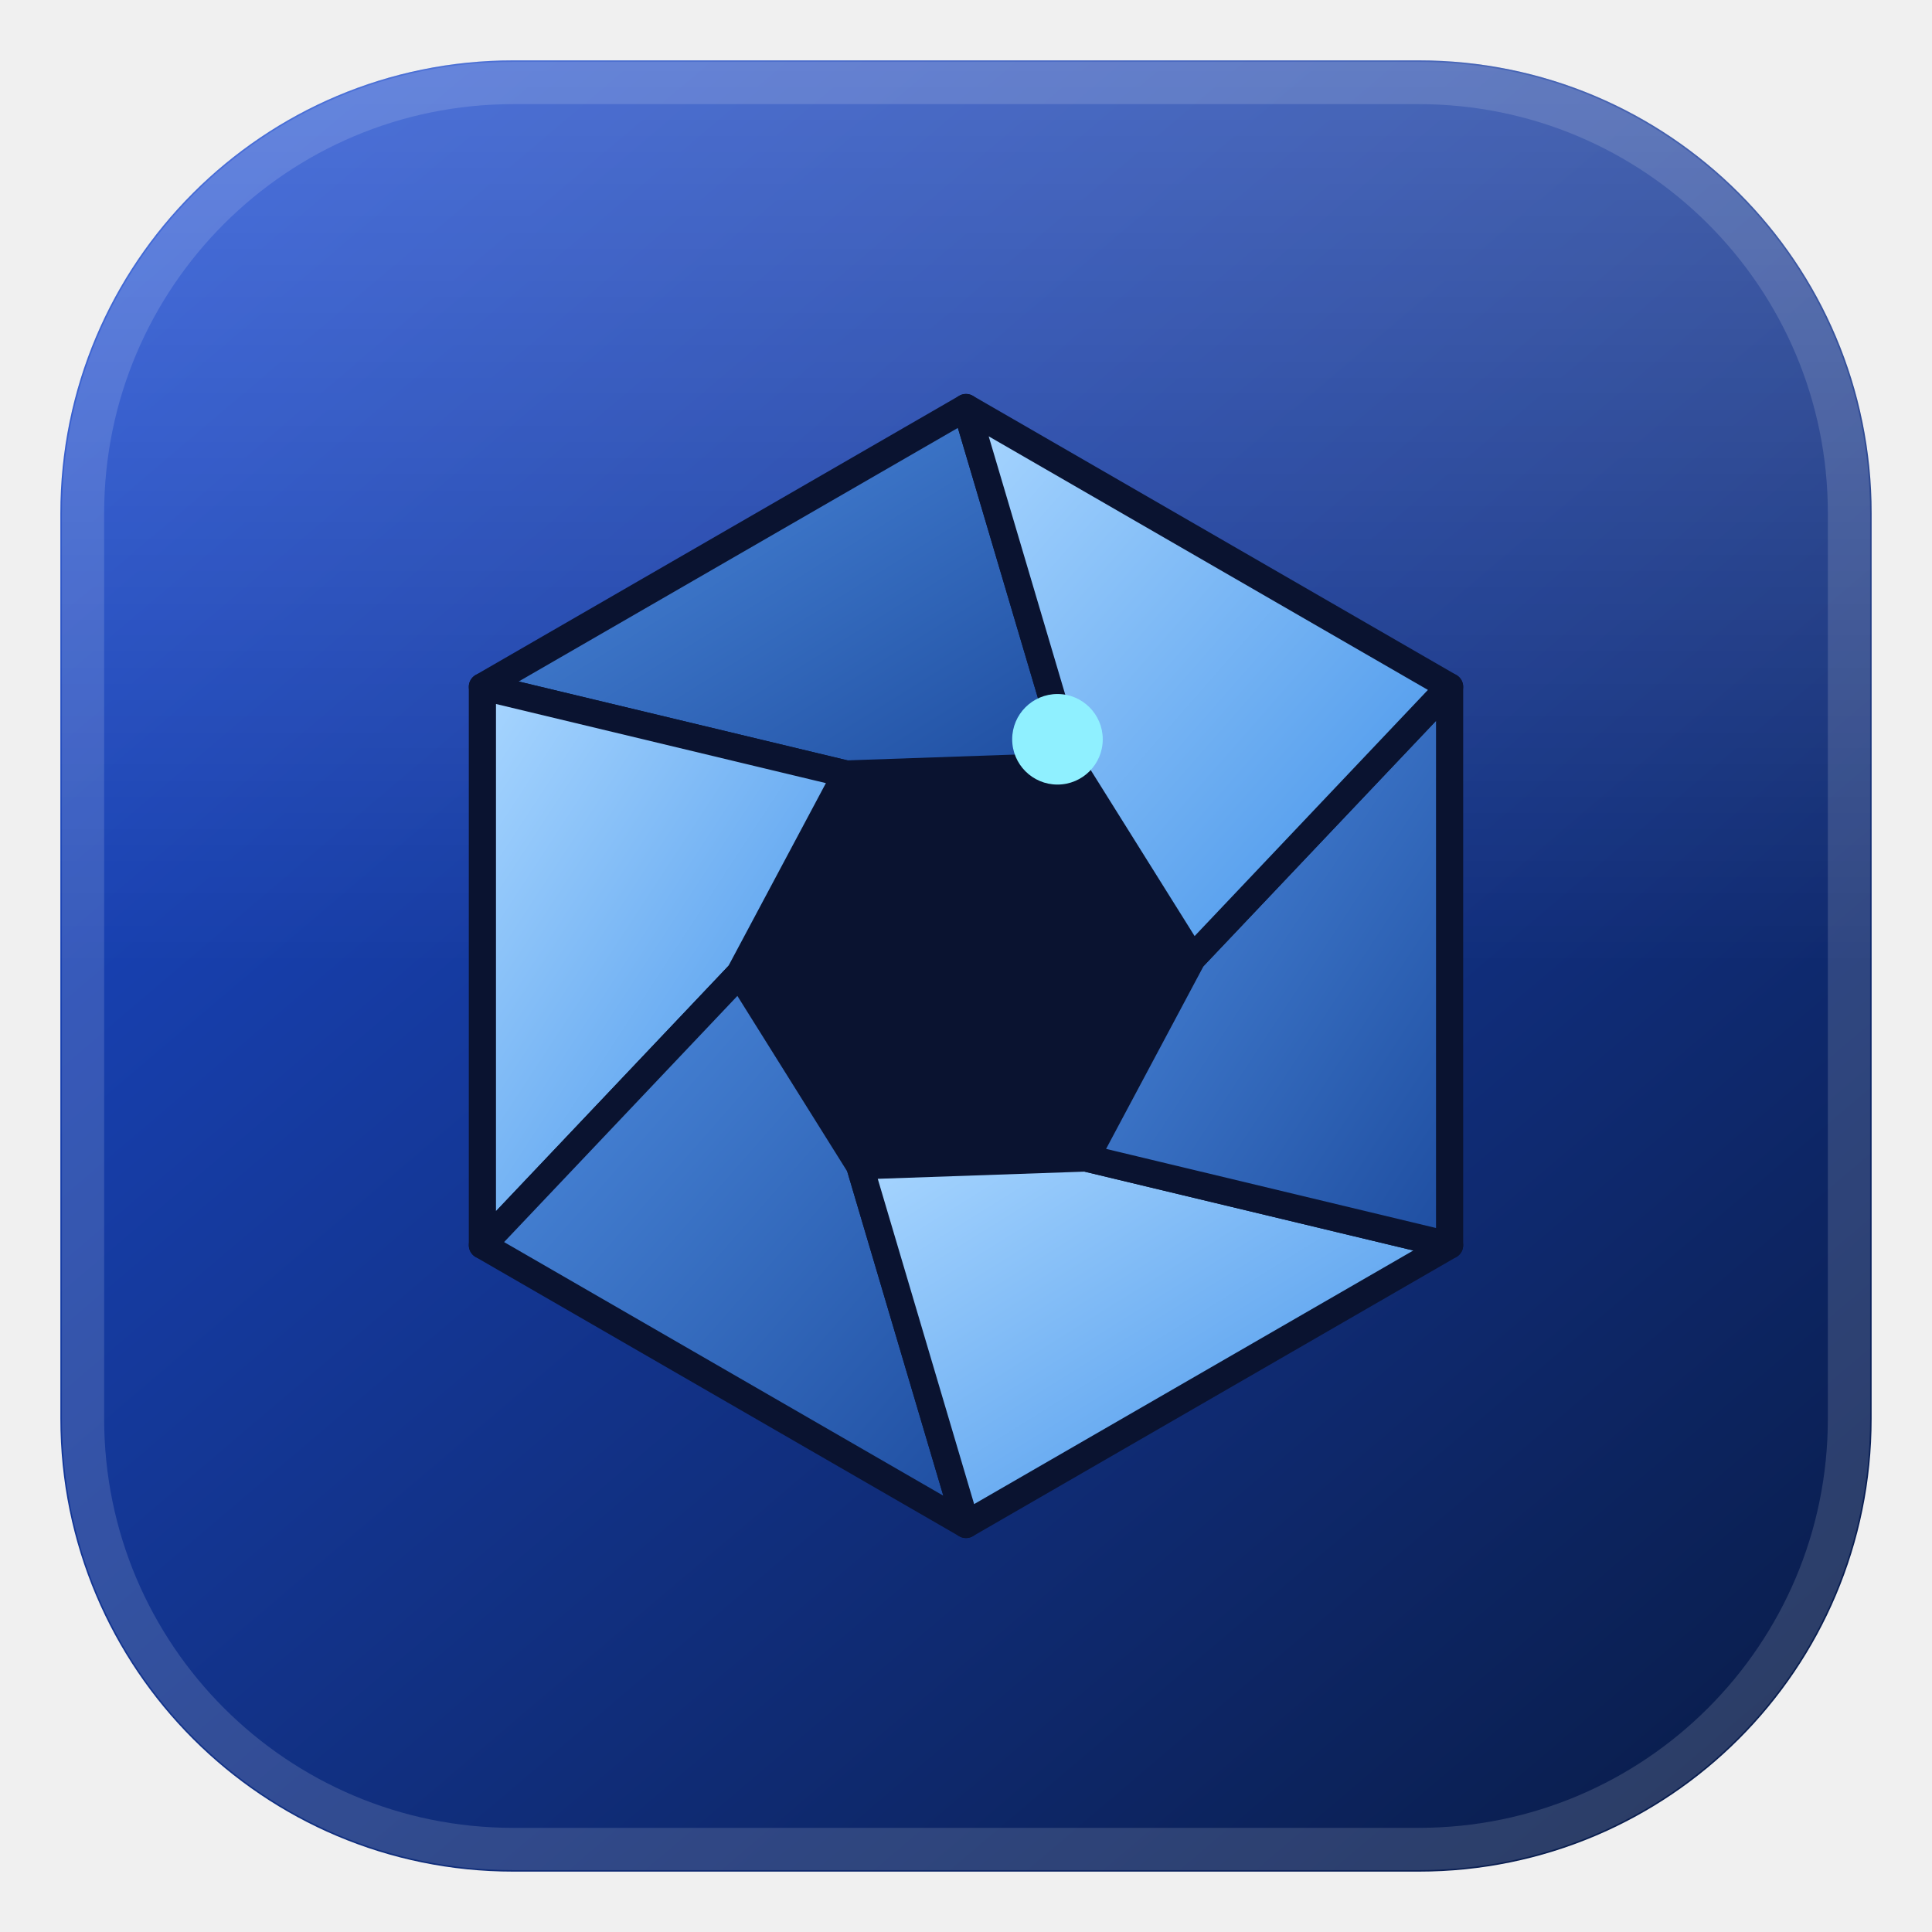
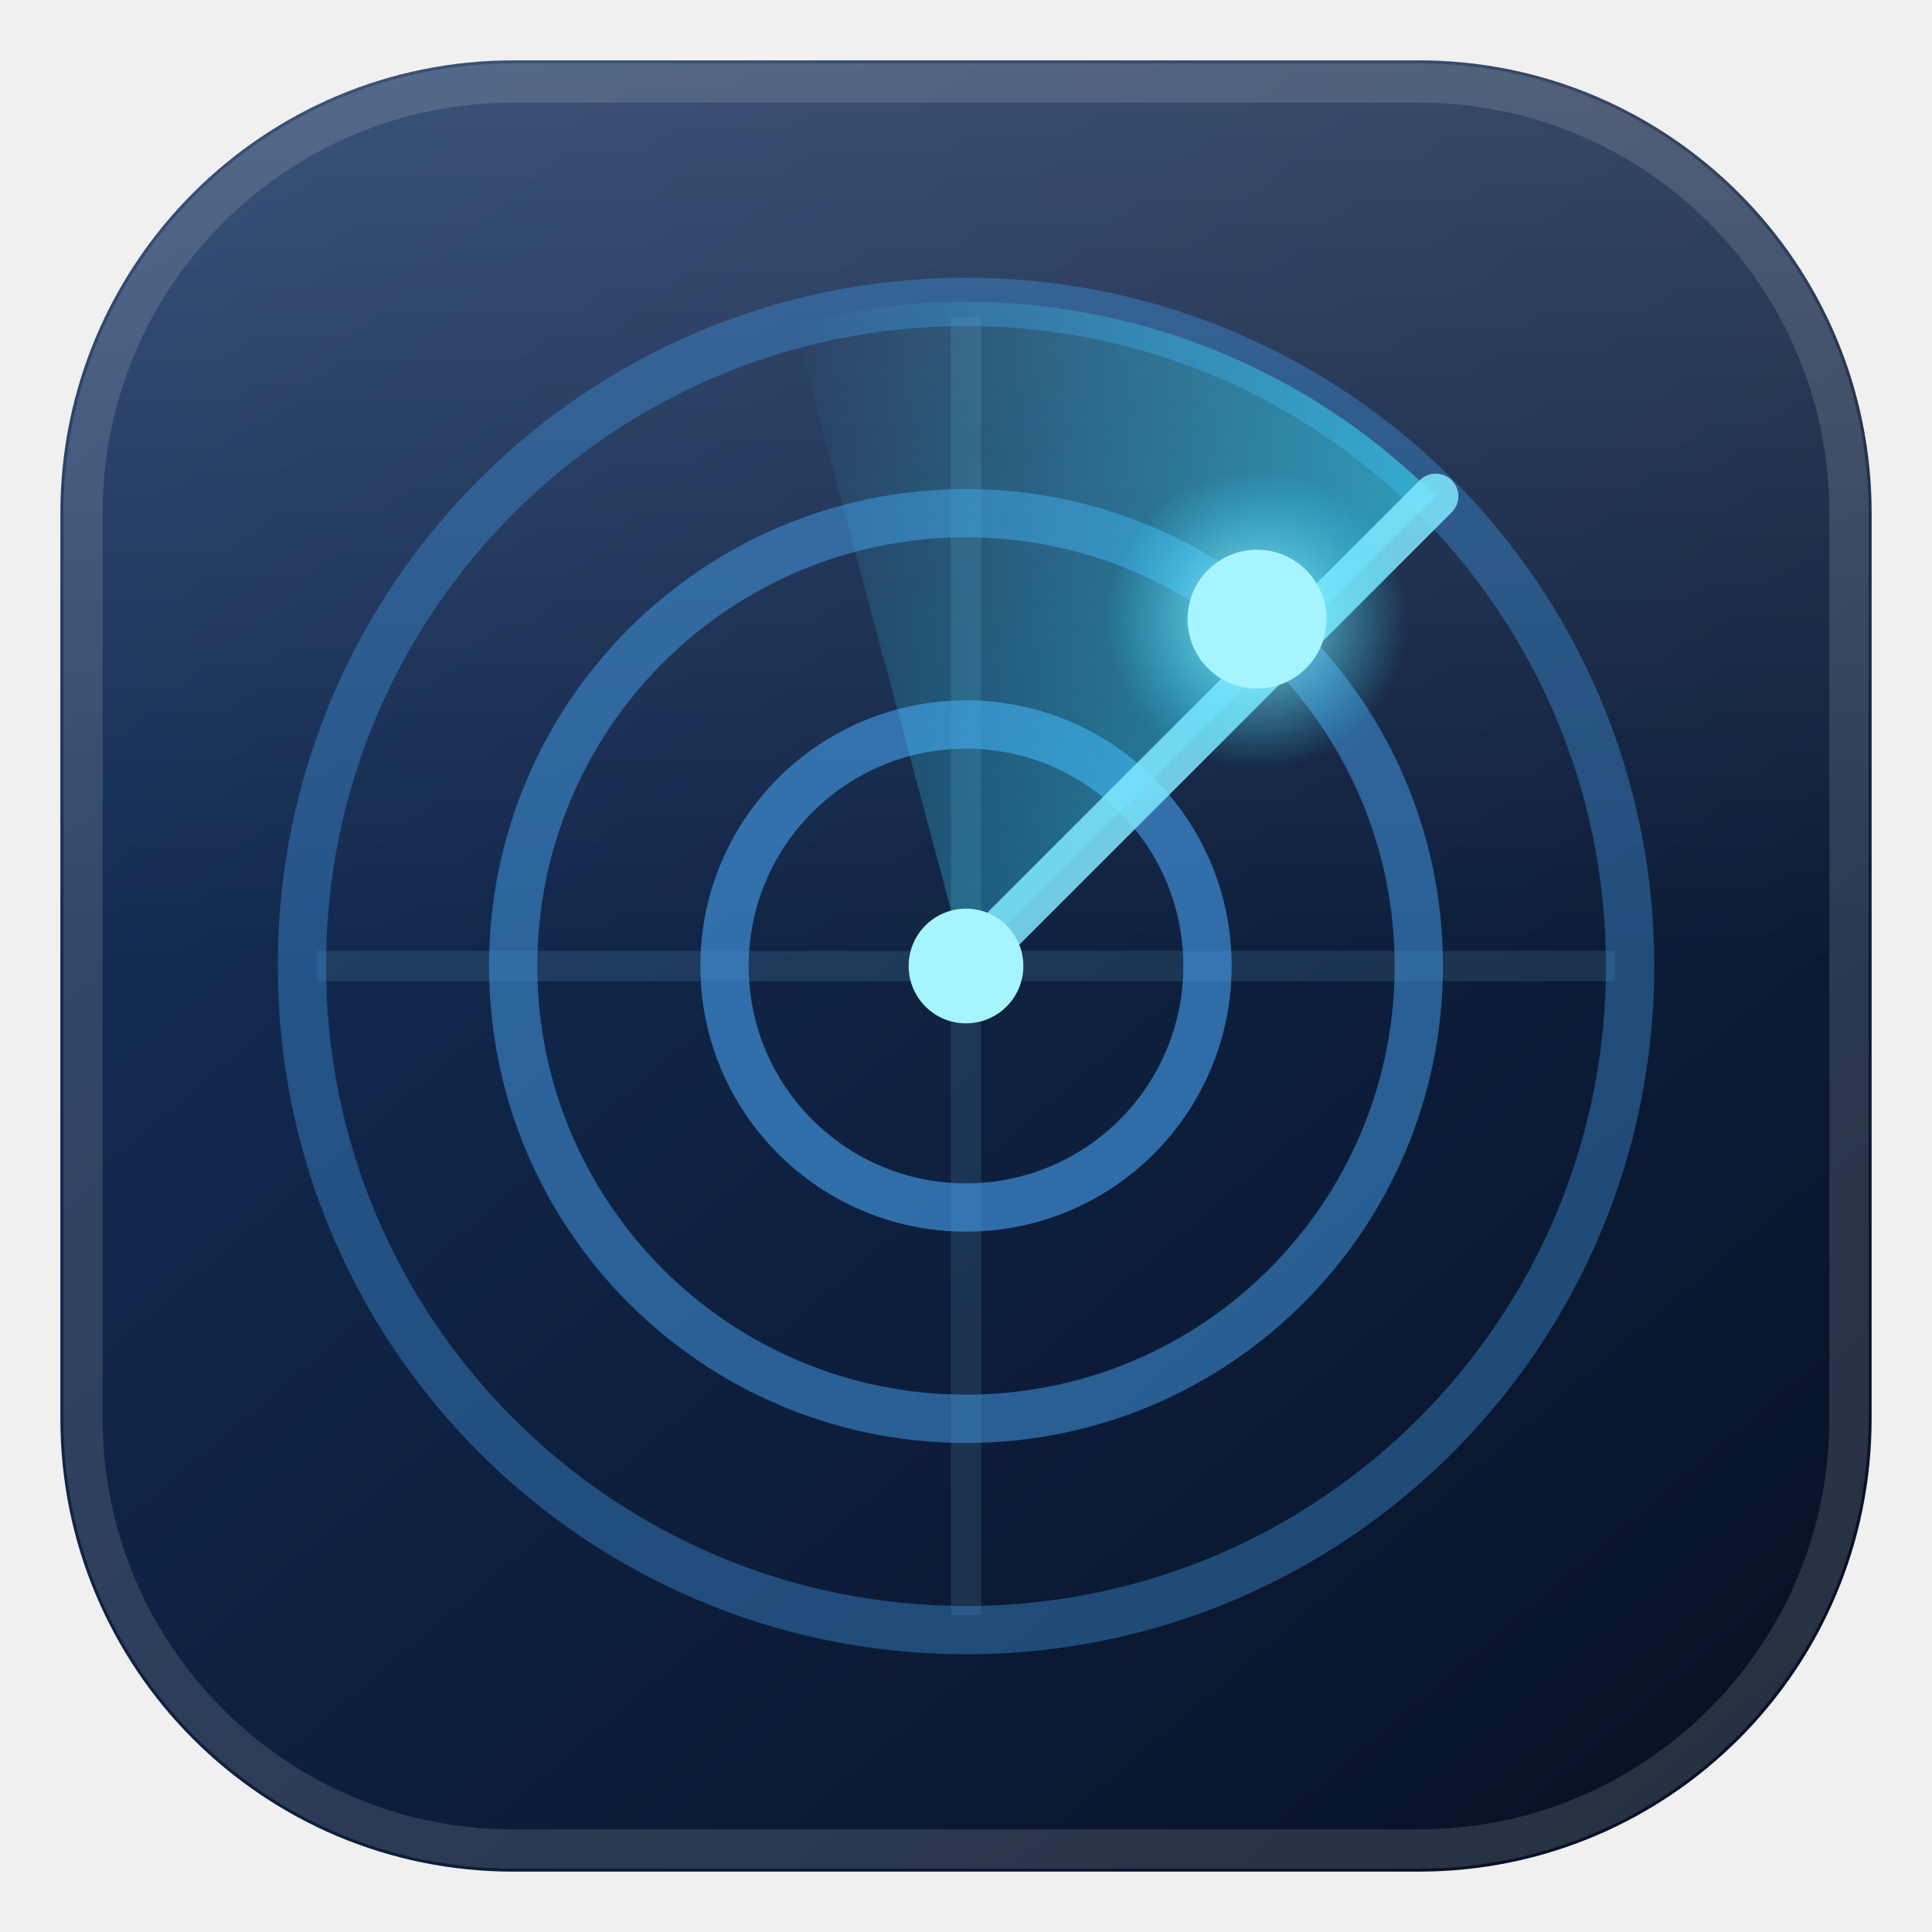
<svg xmlns="http://www.w3.org/2000/svg" viewBox="0 0 64 64" width="64" height="64">
  <defs>
    <linearGradient id="bg" x1="0" y1="0" x2="0.85" y2="1">
-       <stop offset="0" stop-color="#1d4ed8" />
-       <stop offset="1" stop-color="#0a1e4e" />
+       <stop offset="0" stop-color="#173463" />
+       <stop offset="1" stop-color="#081226" />
    </linearGradient>
    <linearGradient id="gloss" x1="0" y1="0" x2="0" y2="1">
-       <stop offset="0" stop-color="#ffffff" stop-opacity="0.22" />
+       <stop offset="0" stop-color="#ffffff" stop-opacity="0.16" />
      <stop offset="0.5" stop-color="#ffffff" stop-opacity="0" />
    </linearGradient>
-     <linearGradient id="apL" x1="0" y1="0" x2="1" y2="1">
-       <stop offset="0" stop-color="#a8d6ff" />
-       <stop offset="1" stop-color="#3f8fe8" />
+     <linearGradient id="sweep" gradientUnits="userSpaceOnUse" x1="26.31" y1="10.75" x2="47.56" y2="16.44">
+       <stop offset="0" stop-color="#39e1ff" stop-opacity="0" />
+       <stop offset="1" stop-color="#39e1ff" stop-opacity="0.6" />
    </linearGradient>
-     <linearGradient id="apD" x1="0" y1="0" x2="1" y2="1">
-       <stop offset="0" stop-color="#4f8ee0" />
-       <stop offset="1" stop-color="#1e4da0" />
-     </linearGradient>
+     <radialGradient id="blip" cx="0.5" cy="0.5" r="0.5">
+       <stop offset="0" stop-color="#a6f4ff" stop-opacity="0.9" />
+       <stop offset="1" stop-color="#39e1ff" stop-opacity="0" />
+     </radialGradient>
  </defs>
  <rect x="2" y="2" width="60" height="60" rx="15" fill="url(#bg)" />
  <rect x="2" y="2" width="60" height="60" rx="15" fill="url(#gloss)" />
-   <rect x="2.75" y="2.75" width="58.5" height="58.5" rx="14.25" fill="none" stroke="#ffffff" stroke-opacity="0.14" stroke-width="1.4" />
-   <path d="M 32.00 13.50 L 15.98 22.75 L 28.03 25.64 L 35.52 25.38 Z" fill="url(#apD)" stroke="#0a1330" stroke-width="0.9" stroke-linejoin="round" />
-   <path d="M 15.98 22.75 L 15.98 41.25 L 24.50 32.26 L 28.03 25.64 Z" fill="url(#apL)" stroke="#0a1330" stroke-width="0.9" stroke-linejoin="round" />
-   <path d="M 15.98 41.25 L 32.00 50.50 L 28.48 38.62 L 24.50 32.26 Z" fill="url(#apD)" stroke="#0a1330" stroke-width="0.9" stroke-linejoin="round" />
-   <path d="M 32.00 50.50 L 48.02 41.25 L 35.97 38.36 L 28.48 38.62 Z" fill="url(#apL)" stroke="#0a1330" stroke-width="0.9" stroke-linejoin="round" />
-   <path d="M 48.02 41.25 L 48.02 22.75 L 39.50 31.74 L 35.97 38.36 Z" fill="url(#apD)" stroke="#0a1330" stroke-width="0.9" stroke-linejoin="round" />
-   <path d="M 48.02 22.75 L 32.00 13.50 L 35.52 25.38 L 39.50 31.74 Z" fill="url(#apL)" stroke="#0a1330" stroke-width="0.9" stroke-linejoin="round" />
-   <polygon points="35.38 25.64 28.18 25.89 24.80 32.25 28.62 38.36 35.82 38.11 39.20 31.75" fill="#0a1330" />
-   <circle cx="35.03" cy="24.49" r="1.5" fill="#8ff0ff" />
+   <rect x="2.75" y="2.75" width="58.5" height="58.5" rx="14.25" fill="none" stroke="#ffffff" stroke-opacity="0.13" stroke-width="1.3" />
+   <g stroke="#8fd8ff" stroke-opacity="0.12" stroke-width="1">
+     <line x1="10.5" y1="32" x2="53.5" y2="32" />
+     <line x1="32" y1="10.5" x2="32" y2="53.5" />
+   </g>
+   <circle cx="32" cy="32" r="22" fill="none" stroke="#3f8fd6" stroke-opacity="0.42" stroke-width="1.6" />
+   <circle cx="32" cy="32" r="15" fill="none" stroke="#3f8fd6" stroke-opacity="0.58" stroke-width="1.6" />
+   <circle cx="32" cy="32" r="8" fill="none" stroke="#3f8fd6" stroke-opacity="0.70" stroke-width="1.6" />
+   <path d="M32 32 L26.31 10.75 A22 22 0 0 1 47.56 16.44 Z" fill="url(#sweep)" />
+   <line x1="32" y1="32" x2="47.56" y2="16.44" stroke="#7fe9ff" stroke-opacity="0.85" stroke-width="1.5" stroke-linecap="round" />
+   <circle cx="41.64" cy="20.51" r="5" fill="url(#blip)" />
+   <circle cx="41.64" cy="20.51" r="2.3" fill="#a6f4ff" />
+   <circle cx="32" cy="32" r="1.9" fill="#a6f4ff" />
</svg>
